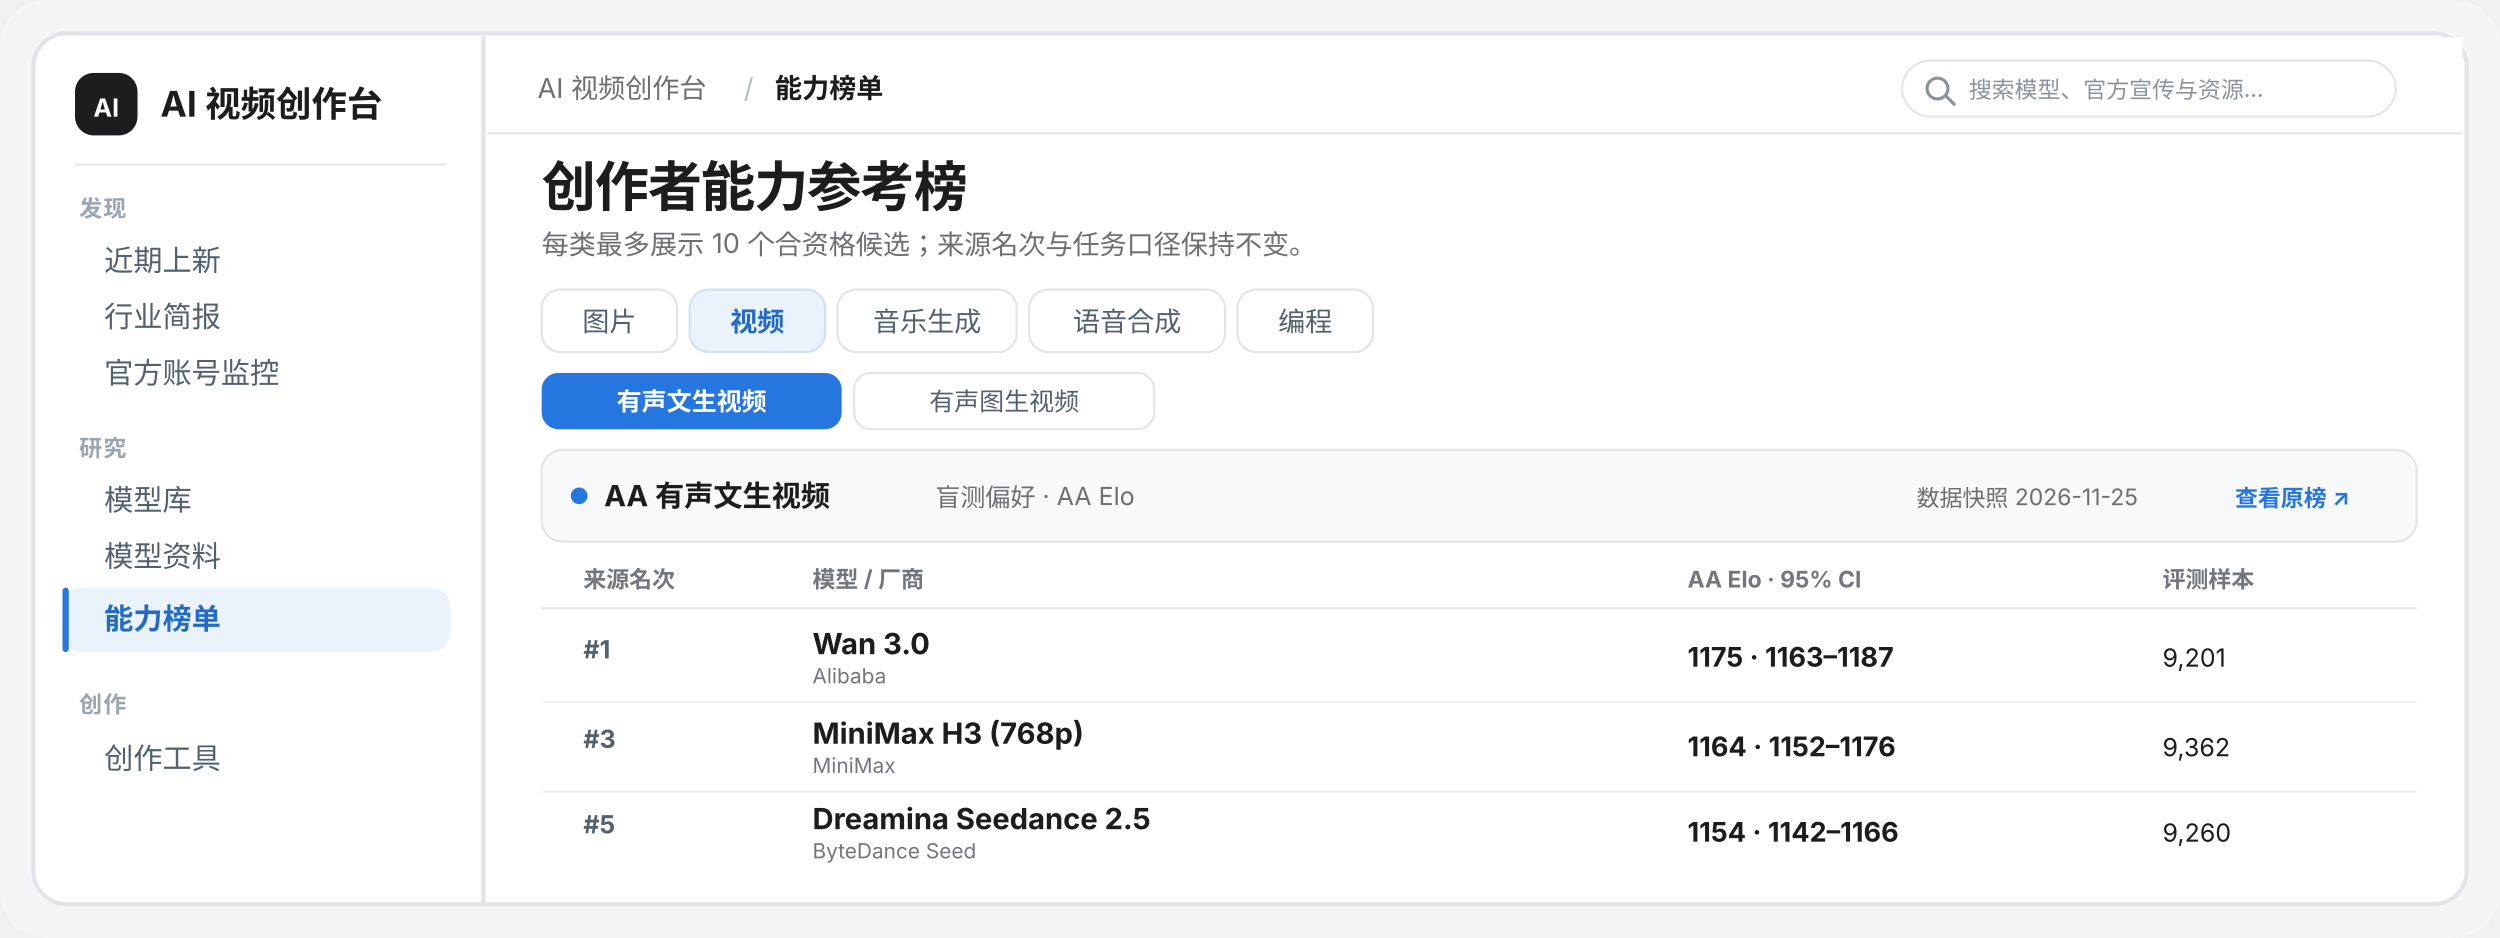
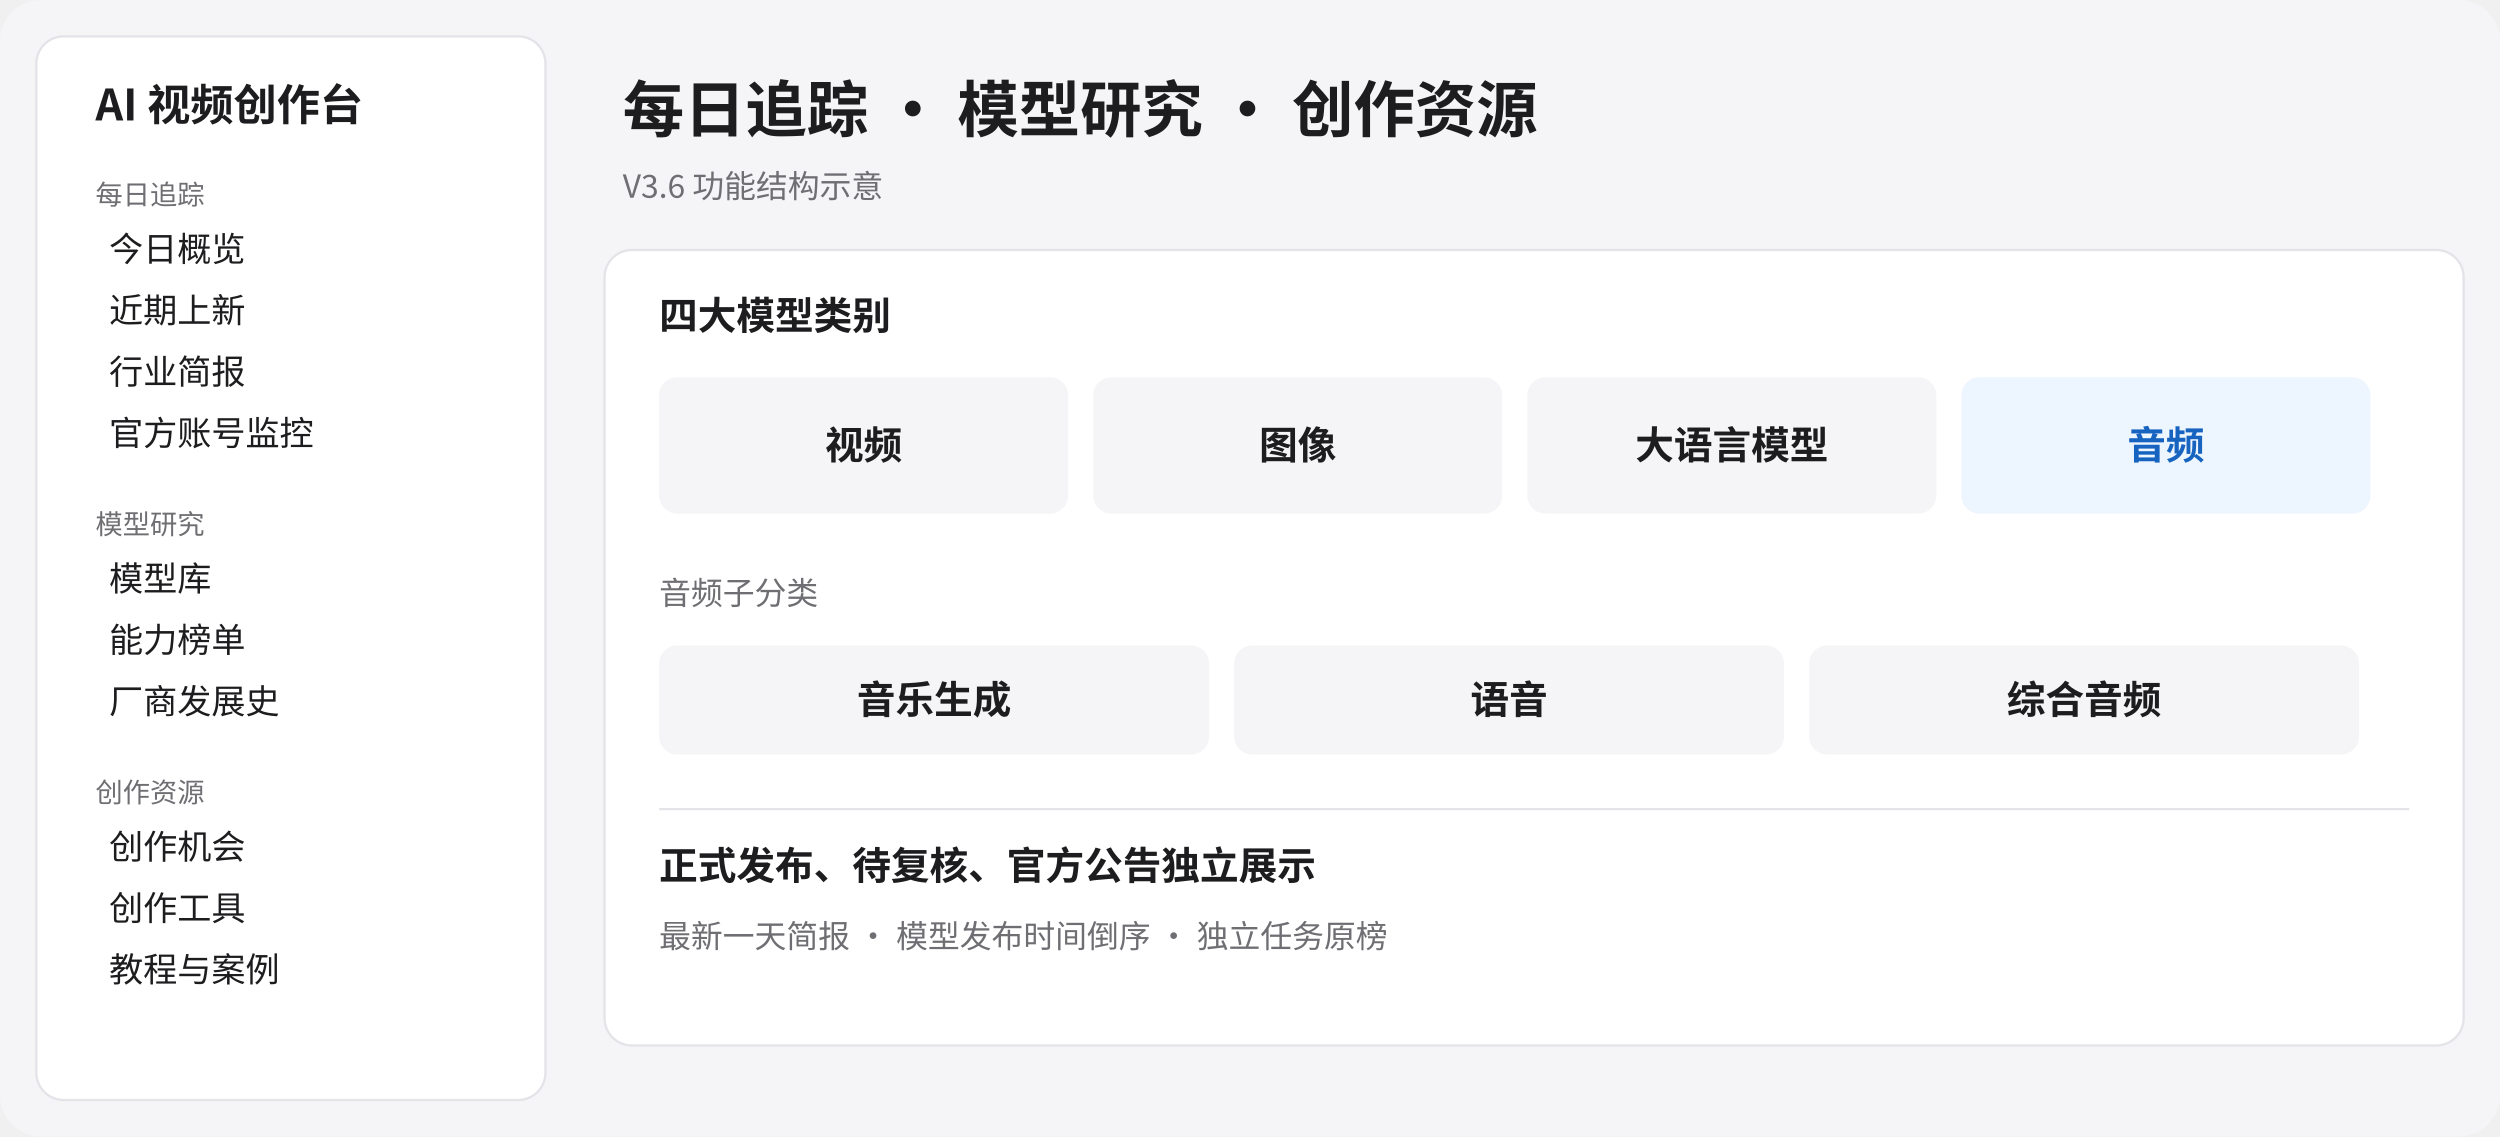
- <svg xmlns="http://www.w3.org/2000/svg" width="1200" height="450" viewBox="0 0 1200 450" role="img" aria-labelledby="title desc">
-   <rect width="1200" height="450" rx="22" fill="#f5f5f7" />
-   <rect x="16" y="16" width="1168" height="418" rx="16" fill="#ffffff" stroke="#e3e3e8" stroke-width="2" />
-   <path d="M232 17v416" stroke="#e3e3e8" stroke-width="2" />
-   <rect x="36" y="35" width="30" height="30" rx="9" fill="#1d1d1f" />
-   <text x="51" y="56" text-anchor="middle" fill="#ffffff" font-family="-apple-system, BlinkMacSystemFont, 'Segoe UI', 'PingFang SC', sans-serif" font-size="12" font-weight="750">AI</text>
-   <text x="77" y="56" fill="#1d1d1f" font-family="-apple-system, BlinkMacSystemFont, 'Segoe UI', 'PingFang SC', sans-serif" font-size="17" font-weight="740">AI 视频创作台</text>
-   <path d="M36 79h178" stroke="#e3e3e8" />
-   <g font-family="-apple-system, BlinkMacSystemFont, 'Segoe UI', 'PingFang SC', sans-serif">
-     <text x="38" y="104" fill="#9aa5af" font-size="11" font-weight="750" letter-spacing=".6">发现</text>
-     <text x="50" y="130" fill="#53616e" font-size="14">近期上新</text>
-     <text x="50" y="157" fill="#53616e" font-size="14">行业简报</text>
-     <text x="50" y="184" fill="#53616e" font-size="14">官方账号监控</text>
-     <text x="38" y="219" fill="#9aa5af" font-size="11" font-weight="750" letter-spacing=".6">研究</text>
-     <text x="50" y="245" fill="#53616e" font-size="14">模型库</text>
-     <text x="50" y="272" fill="#53616e" font-size="14">模型资料</text>
-     <rect x="30" y="282" width="186" height="31" rx="9" fill="#eaf2fb" />
-     <rect x="30" y="282" width="3" height="31" rx="1.5" fill="#2676df" />
-     <text x="50" y="302" fill="#246bc4" font-size="14" font-weight="720">能力榜单</text>
-     <text x="38" y="342" fill="#9aa5af" font-size="11" font-weight="750" letter-spacing=".6">创作</text>
-     <text x="50" y="369" fill="#53616e" font-size="14">创作工具</text>
-   </g>
-   <rect x="234" y="18" width="948" height="46" fill="#ffffff" />
-   <path d="M234 64h948" stroke="#e3e3e8" />
-   <text x="258" y="47" fill="#6e6e73" font-family="-apple-system, BlinkMacSystemFont, 'Segoe UI', 'PingFang SC', sans-serif" font-size="13">AI 视频创作台</text>
-   <text x="357" y="47" fill="#b1bac2" font-family="-apple-system, BlinkMacSystemFont, 'Segoe UI', 'PingFang SC', sans-serif" font-size="13">/</text>
-   <text x="372" y="47" fill="#1d1d1f" font-family="-apple-system, BlinkMacSystemFont, 'Segoe UI', 'PingFang SC', sans-serif" font-size="13" font-weight="700">能力榜单</text>
-   <rect x="913" y="29" width="237" height="27" rx="14" fill="#ffffff" stroke="#e3e3e8" />
-   <circle cx="930" cy="42.5" r="5" fill="none" stroke="#8b929b" stroke-width="1.5" />
-   <path d="m934 46 4 4" stroke="#8b929b" stroke-width="1.5" stroke-linecap="round" />
-   <text x="945" y="47" fill="#8b929b" font-family="-apple-system, BlinkMacSystemFont, 'Segoe UI', 'PingFang SC', sans-serif" font-size="11">搜索模型、官方宣传与资源…</text>
-   <g font-family="-apple-system, BlinkMacSystemFont, 'Segoe UI', 'PingFang SC', sans-serif">
-     <text x="260" y="99" fill="#1d1d1f" font-size="26" font-weight="760" letter-spacing="-.5">创作者能力参考榜</text>
-     <text x="260" y="122" fill="#6e6e73" font-size="13">每类最多展示 10 个合资格候选；来源名次与任务口径保持不变。</text>
-     <rect x="260" y="139" width="65" height="30" rx="9" fill="#ffffff" stroke="#e3e3e8" />
-     <text x="292.5" y="159" text-anchor="middle" fill="#53616e" font-size="13">图片</text>
-     <rect x="331" y="139" width="65" height="30" rx="9" fill="#eaf2fb" stroke="#cfe0f6" />
-     <text x="363.5" y="159" text-anchor="middle" fill="#246bc4" font-size="13" font-weight="700">视频</text>
-     <rect x="402" y="139" width="86" height="30" rx="9" fill="#ffffff" stroke="#e3e3e8" />
-     <text x="445" y="159" text-anchor="middle" fill="#53616e" font-size="13">音乐生成</text>
-     <rect x="494" y="139" width="94" height="30" rx="9" fill="#ffffff" stroke="#e3e3e8" />
-     <text x="541" y="159" text-anchor="middle" fill="#53616e" font-size="13">语音合成</text>
-     <rect x="594" y="139" width="65" height="30" rx="9" fill="#ffffff" stroke="#e3e3e8" />
-     <text x="626.5" y="159" text-anchor="middle" fill="#53616e" font-size="13">编程</text>
-     <rect x="260" y="179" width="144" height="27" rx="8" fill="#2676df" />
-     <text x="332" y="197" text-anchor="middle" fill="#ffffff" font-size="12" font-weight="700">有声文生视频</text>
-     <rect x="410" y="179" width="144" height="27" rx="8" fill="#ffffff" stroke="#e3e3e8" />
-     <text x="482" y="197" text-anchor="middle" fill="#53616e" font-size="12">有声图生视频</text>
-     <rect x="260" y="216" width="900" height="44" rx="10" fill="#f7f9fb" stroke="#e3e3e8" />
-     <circle cx="278" cy="238" r="4" fill="#2676df" />
-     <text x="290" y="243" fill="#1d1d1f" font-size="14" font-weight="720">AA 有声文生视频</text>
-     <text x="449" y="243" fill="#6e6e73" font-size="12">盲测偏好 · AA Elo</text>
-     <text x="920" y="243" fill="#6e6e73" font-size="11">数据快照 2026-11-25</text>
-     <text x="1128" y="243" text-anchor="end" fill="#2676df" font-size="11" font-weight="650">查看原榜 ↗</text>
-     <text x="280" y="282" fill="#73777d" font-size="11" font-weight="700">来源名次</text>
-     <text x="390" y="282" fill="#73777d" font-size="11" font-weight="700">模型 / 厂商</text>
-     <text x="810" y="282" fill="#73777d" font-size="11" font-weight="700">AA Elo · 95% CI</text>
-     <text x="1038" y="282" fill="#73777d" font-size="11" font-weight="700">评测样本</text>
-     <path d="M260 292h900" stroke="#e3e3e8" />
-     <text x="280" y="316" fill="#53616e" font-size="12" font-weight="650">#1</text>
-     <text x="390" y="314" fill="#1d1d1f" font-size="14" font-weight="700">Wan 3.0</text>
-     <text x="390" y="328" fill="#73777d" font-size="10">Alibaba</text>
-     <text x="810" y="320" fill="#1d1d1f" font-size="13" font-weight="700">1175 · 1163–1187</text>
-     <text x="1038" y="320" fill="#1d1d1f" font-size="12">9,201</text>
-     <path d="M260 337h900" stroke="#eef0f2" />
-     <text x="280" y="359" fill="#53616e" font-size="12" font-weight="650">#3</text>
-     <text x="390" y="357" fill="#1d1d1f" font-size="14" font-weight="700">MiniMax H3 (768p)</text>
-     <text x="390" y="371" fill="#73777d" font-size="10">MiniMax</text>
-     <text x="810" y="363" fill="#1d1d1f" font-size="13" font-weight="700">1164 · 1152–1176</text>
-     <text x="1038" y="363" fill="#1d1d1f" font-size="12">9,362</text>
-     <path d="M260 380h900" stroke="#eef0f2" />
-     <text x="280" y="400" fill="#53616e" font-size="12" font-weight="650">#5</text>
-     <text x="390" y="398" fill="#1d1d1f" font-size="14" font-weight="700">Dreamina Seedance 2.5</text>
-     <text x="390" y="412" fill="#73777d" font-size="10">ByteDance Seed</text>
-     <text x="810" y="404" fill="#1d1d1f" font-size="13" font-weight="700">1154 · 1142–1166</text>
-     <text x="1038" y="404" fill="#1d1d1f" font-size="12">9,260</text>
-   </g>
+ <svg xmlns="http://www.w3.org/2000/svg" viewBox="0 0 1100 500" role="img" aria-labelledby="title desc">
+   <style>text{font-family:-apple-system,BlinkMacSystemFont,'PingFang SC','Noto Sans CJK SC',sans-serif;fill:#1d1d1f}.meta{font-size:12px;fill:#6e6e73}.nav{font-size:15px;font-weight:500}.label{font-size:17px;font-weight:600}.small{font-size:14px;fill:#6e6e73}.blue{fill:#1764c0}</style>
+   <rect width="1100" height="500" rx="18" fill="#f5f5f7" />
+   <rect x="16" y="16" width="224" height="468" rx="12" fill="#fff" stroke="#e3e3e8" />
+   <text x="42" y="53" font-size="19" font-weight="700">AI 视频创作台</text>
+   <text x="42" y="90" class="meta">每日追踪</text>
+   <text x="48" y="115" class="nav">今日概览</text>
+   <text x="48" y="142" class="nav">近期上新</text>
+   <text x="48" y="169" class="nav">行业简报</text>
+   <text x="48" y="196" class="nav">官方账号监控</text>
+   <text x="42" y="235" class="meta">模型研究</text>
+   <text x="48" y="260" class="nav">模型库</text>
+   <text x="48" y="287" class="nav">能力榜单</text>
+   <text x="48" y="314" class="nav">厂商发展史</text>
+   <text x="42" y="353" class="meta">创作资源</text>
+   <text x="48" y="378" class="nav">创作机会</text>
+   <text x="48" y="405" class="nav">创作工具</text>
+   <text x="48" y="432" class="nav">教程与案例</text>
+   <text x="274" y="58" font-size="27" font-weight="700">每日追踪 · 模型研究 · 创作资源</text>
+   <text x="274" y="87" class="small">V3.6 功能结构示意</text>
+   <rect x="266" y="110" width="818" height="350" rx="12" fill="#fff" stroke="#e3e3e8" />
+   <text x="290" y="145" class="label">四大模型类别</text>
+   <rect x="290" y="166" width="180" height="60" rx="8" fill="#f5f5f7" />
+   <text x="380" y="202" text-anchor="middle" class="label ">视频</text>
+   <rect x="481" y="166" width="180" height="60" rx="8" fill="#f5f5f7" />
+   <text x="571" y="202" text-anchor="middle" class="label ">图像</text>
+   <rect x="672" y="166" width="180" height="60" rx="8" fill="#f5f5f7" />
+   <text x="762" y="202" text-anchor="middle" class="label ">大语言模型</text>
+   <rect x="863" y="166" width="180" height="60" rx="8" fill="#edf5ff" />
+   <text x="953" y="202" text-anchor="middle" class="label blue">音频</text>
+   <text x="290" y="266" class="small">音频子分类</text>
+   <rect x="290" y="284" width="242" height="48" rx="8" fill="#f5f5f7" />
+   <text x="411" y="314" text-anchor="middle" class="label">音乐生成</text>
+   <rect x="543" y="284" width="242" height="48" rx="8" fill="#f5f5f7" />
+   <text x="664" y="314" text-anchor="middle" class="label">语音</text>
+   <rect x="796" y="284" width="242" height="48" rx="8" fill="#f5f5f7" />
+   <text x="917" y="314" text-anchor="middle" class="label">综合音频</text>
+   <path d="M290 356H1060" stroke="#e3e3e8" />
+   <text x="290" y="387" class="label">正式发布、待复核、官方公告独立展示</text>
+   <text x="290" y="417" class="small">最新一天简报 · 模型发布时间倒序 · 独立任务原榜</text>
</svg>
